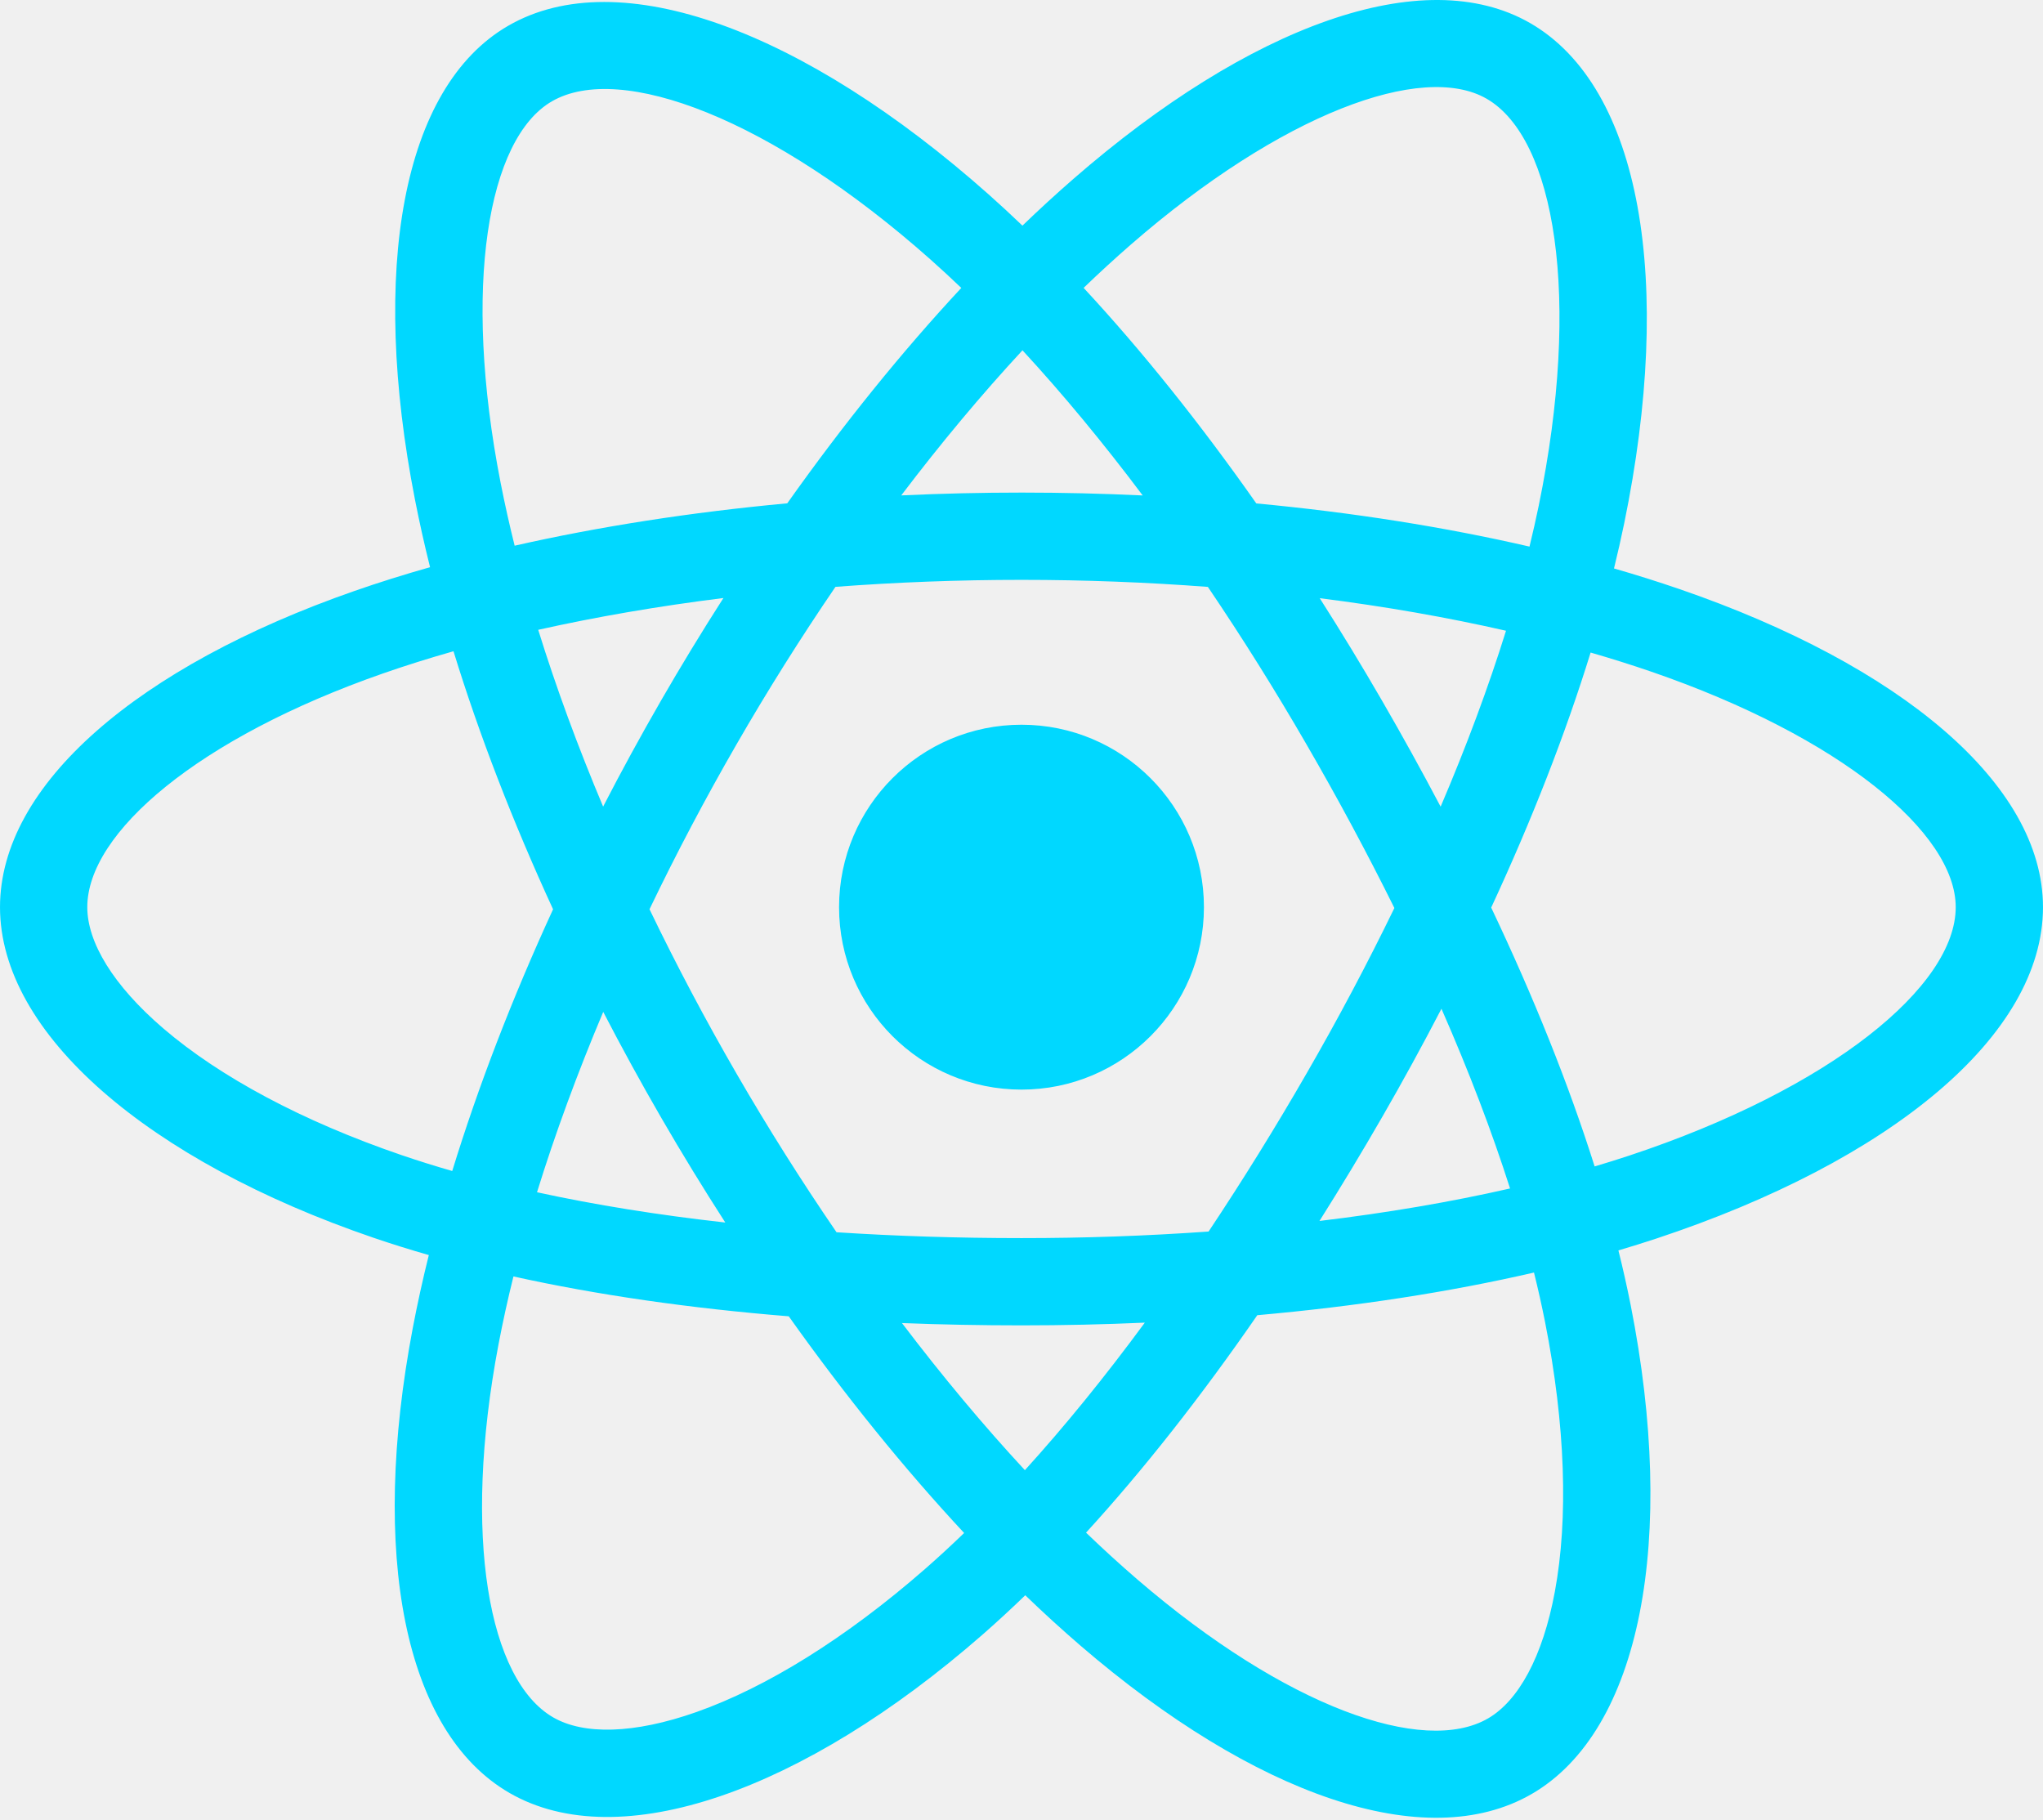
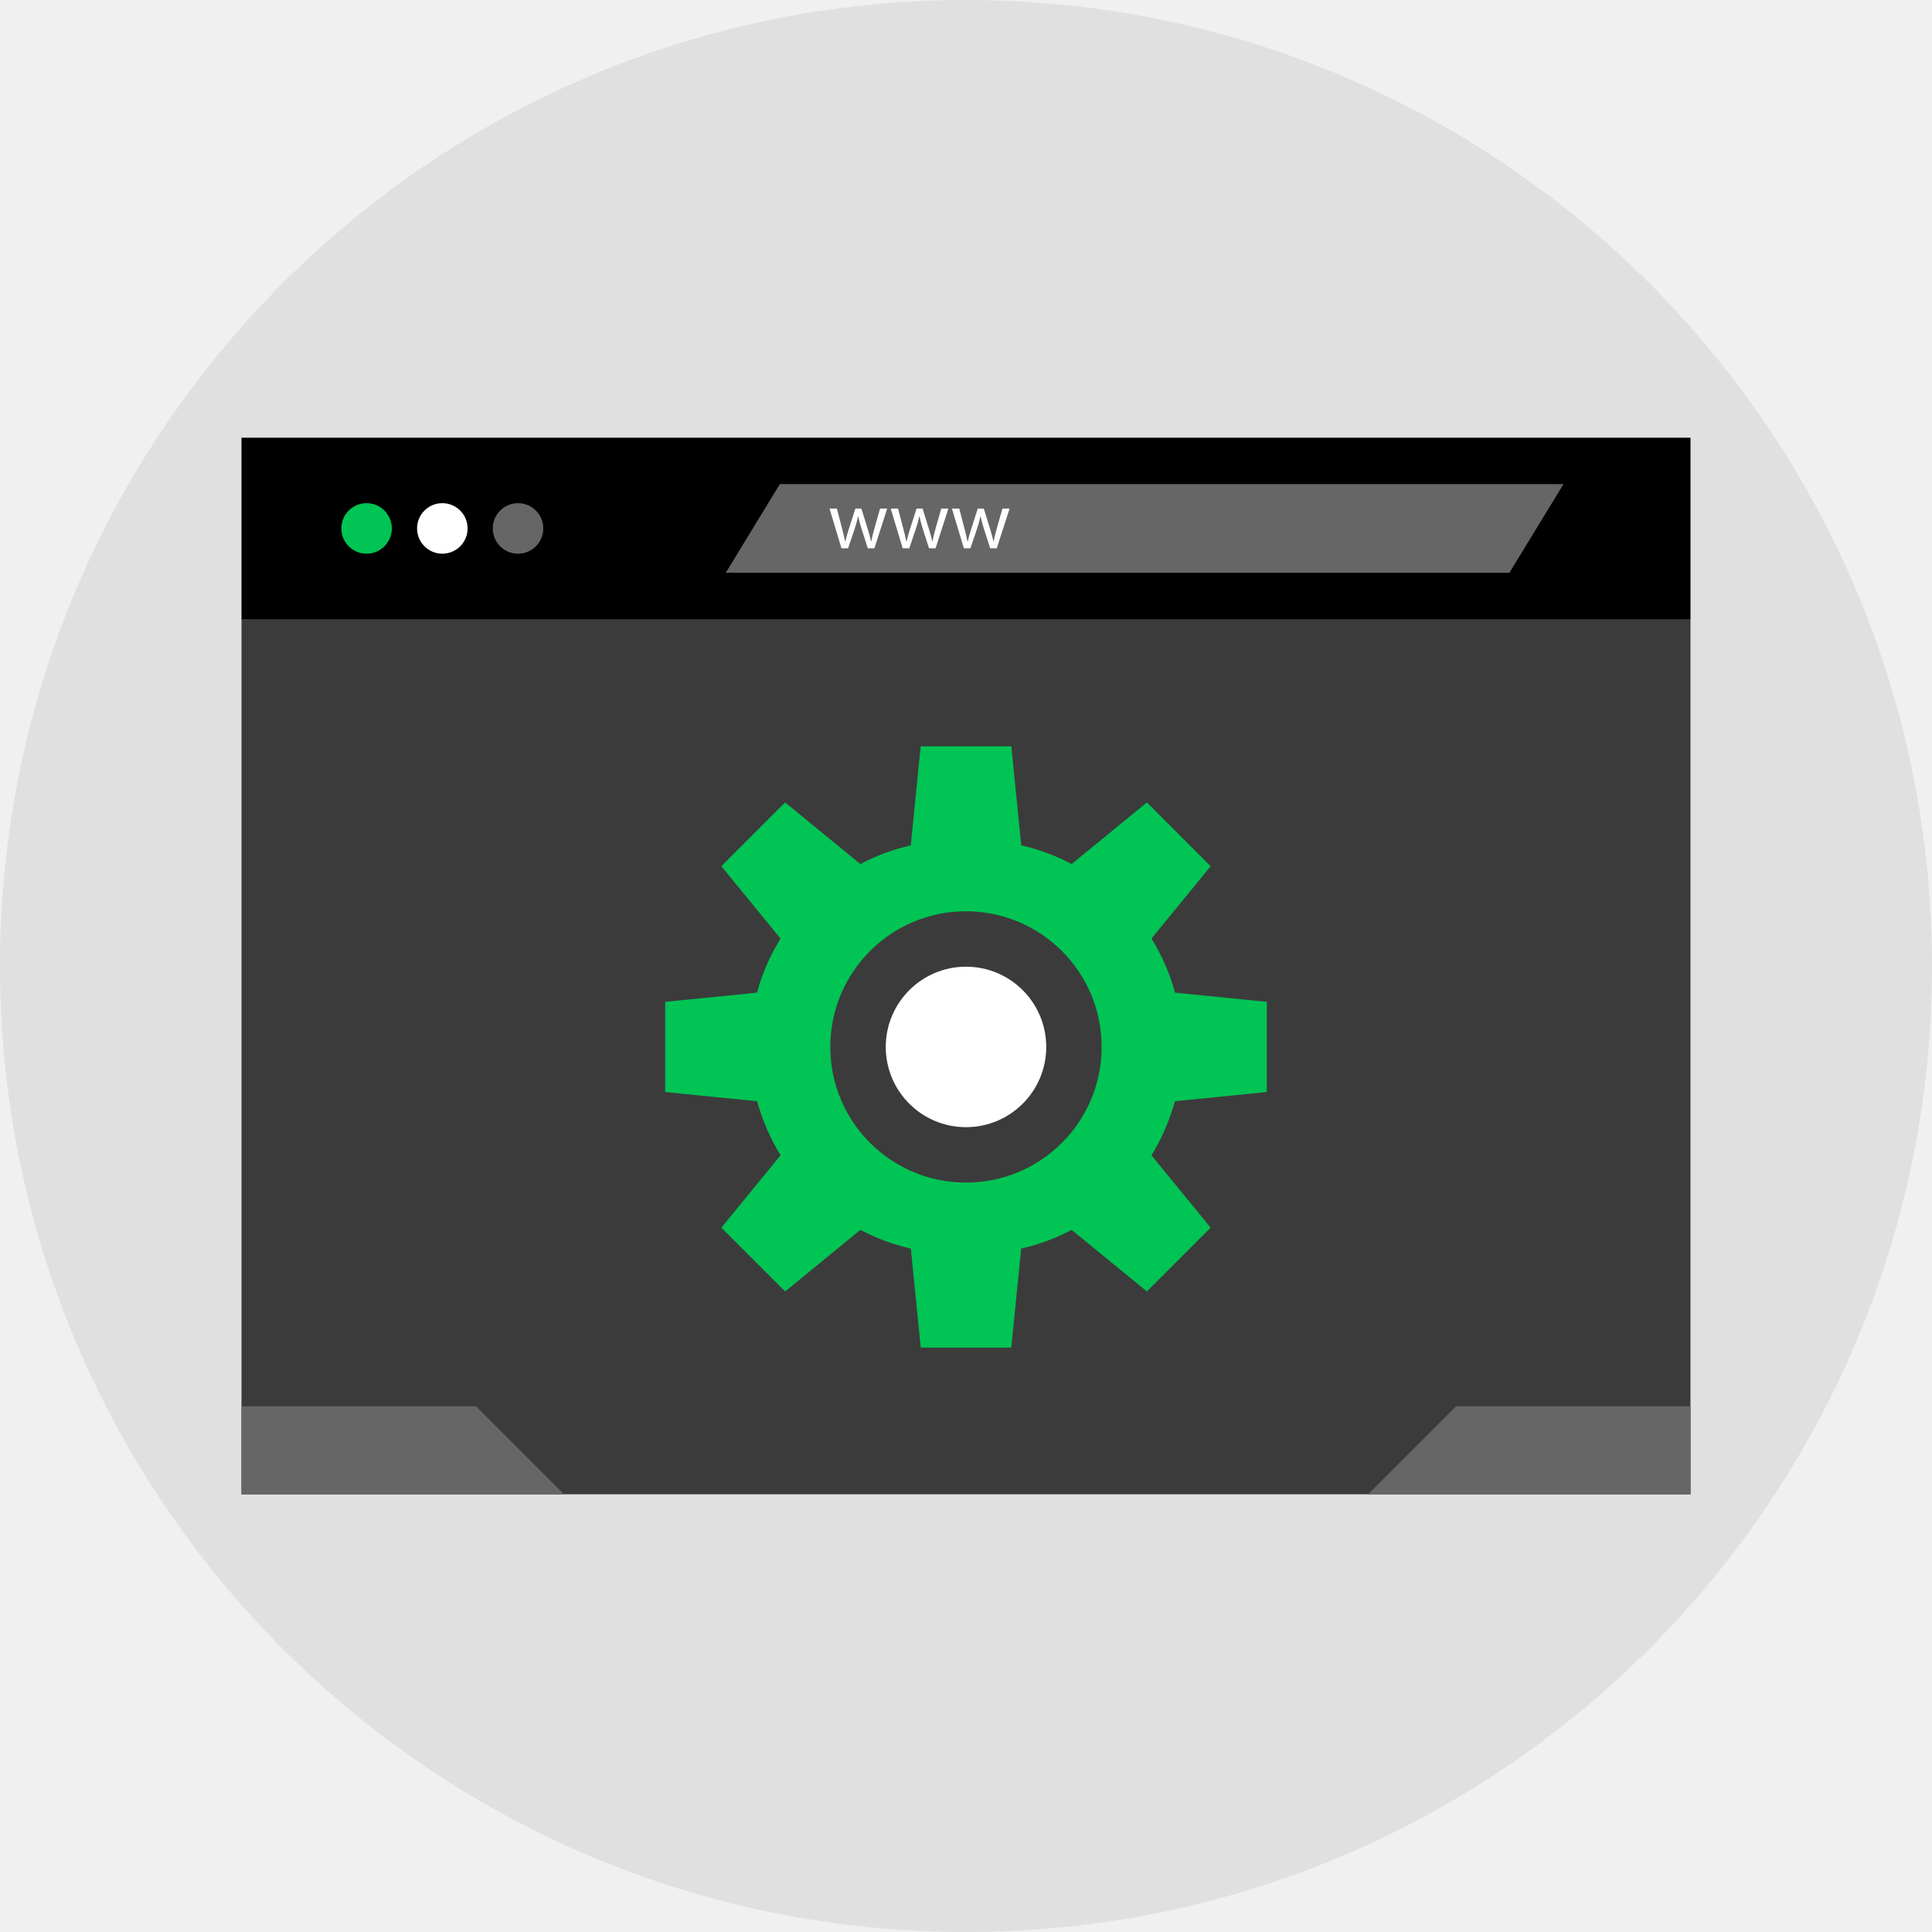
- <svg xmlns="http://www.w3.org/2000/svg" aria-hidden="true" role="img" class="iconify iconify--logos" width="35.93" height="32" preserveAspectRatio="xMidYMid meet" viewBox="0 0 256 228">
-   <path fill="#00D8FF" d="M210.483 73.824a171.49 171.49 0 0 0-8.24-2.597c.465-1.9.893-3.777 1.273-5.621c6.238-30.281 2.16-54.676-11.769-62.708c-13.355-7.7-35.196.329-57.254 19.526a171.23 171.23 0 0 0-6.375 5.848a155.866 155.866 0 0 0-4.241-3.917C100.759 3.829 77.587-4.822 63.673 3.233C50.33 10.957 46.379 33.89 51.995 62.588a170.974 170.974 0 0 0 1.892 8.48c-3.28.932-6.445 1.924-9.474 2.98C17.309 83.498 0 98.307 0 113.668c0 15.865 18.582 31.778 46.812 41.427a145.52 145.52 0 0 0 6.921 2.165a167.467 167.467 0 0 0-2.01 9.138c-5.354 28.2-1.173 50.591 12.134 58.266c13.744 7.926 36.812-.22 59.273-19.855a145.567 145.567 0 0 0 5.342-4.923a168.064 168.064 0 0 0 6.92 6.314c21.758 18.722 43.246 26.282 56.54 18.586c13.731-7.949 18.194-32.003 12.4-61.268a145.016 145.016 0 0 0-1.535-6.842c1.62-.48 3.21-.974 4.76-1.488c29.348-9.723 48.443-25.443 48.443-41.52c0-15.417-17.868-30.326-45.517-39.844Zm-6.365 70.984c-1.4.463-2.836.91-4.3 1.345c-3.24-10.257-7.612-21.163-12.963-32.432c5.106-11 9.31-21.767 12.459-31.957c2.619.758 5.16 1.557 7.61 2.4c23.69 8.156 38.14 20.213 38.14 29.504c0 9.896-15.606 22.743-40.946 31.14Zm-10.514 20.834c2.562 12.94 2.927 24.64 1.23 33.787c-1.524 8.219-4.59 13.698-8.382 15.893c-8.067 4.67-25.32-1.4-43.927-17.412a156.726 156.726 0 0 1-6.437-5.87c7.214-7.889 14.423-17.06 21.459-27.246c12.376-1.098 24.068-2.894 34.671-5.345a134.17 134.17 0 0 1 1.386 6.193ZM87.276 214.515c-7.882 2.783-14.16 2.863-17.955.675c-8.075-4.657-11.432-22.636-6.853-46.752a156.923 156.923 0 0 1 1.869-8.499c10.486 2.32 22.093 3.988 34.498 4.994c7.084 9.967 14.501 19.128 21.976 27.15a134.668 134.668 0 0 1-4.877 4.492c-9.933 8.682-19.886 14.842-28.658 17.94ZM50.35 144.747c-12.483-4.267-22.792-9.812-29.858-15.863c-6.35-5.437-9.555-10.836-9.555-15.216c0-9.322 13.897-21.212 37.076-29.293c2.813-.98 5.757-1.905 8.812-2.773c3.204 10.42 7.406 21.315 12.477 32.332c-5.137 11.18-9.399 22.249-12.634 32.792a134.718 134.718 0 0 1-6.318-1.979Zm12.378-84.26c-4.811-24.587-1.616-43.134 6.425-47.789c8.564-4.958 27.502 2.111 47.463 19.835a144.318 144.318 0 0 1 3.841 3.545c-7.438 7.987-14.787 17.08-21.808 26.988c-12.04 1.116-23.565 2.908-34.161 5.309a160.342 160.342 0 0 1-1.76-7.887Zm110.427 27.268a347.8 347.8 0 0 0-7.785-12.803c8.168 1.033 15.994 2.404 23.343 4.08c-2.206 7.072-4.956 14.465-8.193 22.045a381.151 381.151 0 0 0-7.365-13.322Zm-45.032-43.861c5.044 5.465 10.096 11.566 15.065 18.186a322.04 322.04 0 0 0-30.257-.006c4.974-6.559 10.069-12.652 15.192-18.18ZM82.802 87.83a323.167 323.167 0 0 0-7.227 13.238c-3.184-7.553-5.909-14.98-8.134-22.152c7.304-1.634 15.093-2.97 23.209-3.984a321.524 321.524 0 0 0-7.848 12.897Zm8.081 65.352c-8.385-.936-16.291-2.203-23.593-3.793c2.26-7.3 5.045-14.885 8.298-22.6a321.187 321.187 0 0 0 7.257 13.246c2.594 4.48 5.28 8.868 8.038 13.147Zm37.542 31.03c-5.184-5.592-10.354-11.779-15.403-18.433c4.902.192 9.899.29 14.978.29c5.218 0 10.376-.117 15.453-.343c-4.985 6.774-10.018 12.97-15.028 18.486Zm52.198-57.817c3.422 7.8 6.306 15.345 8.596 22.52c-7.422 1.694-15.436 3.058-23.88 4.071a382.417 382.417 0 0 0 7.859-13.026a347.403 347.403 0 0 0 7.425-13.565Zm-16.898 8.101a358.557 358.557 0 0 1-12.281 19.815a329.4 329.4 0 0 1-23.444.823c-7.967 0-15.716-.248-23.178-.732a310.202 310.202 0 0 1-12.513-19.846h.001a307.41 307.41 0 0 1-10.923-20.627a310.278 310.278 0 0 1 10.89-20.637l-.001.001a307.318 307.318 0 0 1 12.413-19.761c7.613-.576 15.42-.876 23.31-.876H128c7.926 0 15.743.303 23.354.883a329.357 329.357 0 0 1 12.335 19.695a358.489 358.489 0 0 1 11.036 20.54a329.472 329.472 0 0 1-11 20.722Zm22.56-122.124c8.572 4.944 11.906 24.881 6.52 51.026c-.344 1.668-.73 3.367-1.15 5.09c-10.622-2.452-22.155-4.275-34.23-5.408c-7.034-10.017-14.323-19.124-21.64-27.008a160.789 160.789 0 0 1 5.888-5.4c18.9-16.447 36.564-22.941 44.612-18.3ZM128 90.808c12.625 0 22.86 10.235 22.86 22.86s-10.235 22.86-22.86 22.86s-22.86-10.235-22.86-22.86s10.235-22.86 22.86-22.86Z" />
+ <svg xmlns="http://www.w3.org/2000/svg" version="1.1" id="Layer_1" viewBox="0 0 512 512" xml:space="preserve">
+   <circle style="fill:#E0E0E0;" cx="256" cy="256" r="256" />
+   <rect x="64" y="164" style="fill:#3B3B3B;" width="384" height="232" />
+   <rect x="64" y="116" width="384" height="48.08" />
+   <circle style="fill:#00C454;" cx="97.144" cy="140.04" r="6.696" />
+   <circle style="fill:#FFFFFF;" cx="117.224" cy="140.04" r="6.696" />
+   <g>
+     <circle style="fill:#666666;" cx="137.28" cy="140.04" r="6.696" />
+     <polygon style="fill:#666666;" points="400,151.8 192.328,151.8 206.672,128.288 414.352,128.288  " />
+   </g>
+   <g>
+     <path style="fill:#FFFFFF;" d="M221.784,134.792l1.392,5.344c0.304,1.168,0.584,2.256,0.784,3.344h0.064   c0.24-1.064,0.584-2.192,0.936-3.32l1.712-5.368h1.608l1.632,5.256c0.392,1.256,0.696,2.368,0.928,3.432h0.072   c0.168-1.064,0.456-2.168,0.808-3.408l1.504-5.28h1.888l-3.392,10.512h-1.744l-1.608-5.016c-0.368-1.176-0.672-2.216-0.928-3.464   h-0.048c-0.256,1.264-0.584,2.352-0.952,3.48l-1.696,5H223l-3.168-10.512L221.784,134.792L221.784,134.792z" />
+     <path style="fill:#FFFFFF;" d="M238,134.792l1.392,5.344c0.304,1.168,0.584,2.256,0.784,3.344h0.072   c0.232-1.064,0.584-2.192,0.928-3.32l1.72-5.368h1.608l1.624,5.256c0.392,1.256,0.696,2.368,0.936,3.432h0.064   c0.168-1.064,0.464-2.168,0.808-3.408l1.504-5.28h1.888l-3.392,10.512H246.2l-1.608-5.016c-0.368-1.176-0.672-2.216-0.936-3.464   h-0.04c-0.264,1.264-0.584,2.352-0.96,3.48l-1.696,5h-1.736l-3.168-10.512L238,134.792L238,134.792z" />
+     <path style="fill:#FFFFFF;" d="M254.216,134.792l1.392,5.344c0.304,1.168,0.584,2.256,0.784,3.344h0.072   c0.232-1.064,0.584-2.192,0.928-3.32l1.72-5.368h1.608l1.624,5.256c0.392,1.256,0.696,2.368,0.936,3.432h0.064   c0.168-1.064,0.464-2.168,0.808-3.408l1.504-5.28h1.888l-3.392,10.512h-1.736l-1.616-5.016c-0.368-1.176-0.672-2.216-0.936-3.464   h-0.04c-0.264,1.264-0.584,2.352-0.96,3.48l-1.696,5h-1.728l-3.168-10.512L254.216,134.792L254.216,134.792z" />
+   </g>
+   <g>
+     <polygon style="fill:#666666;" points="64,372.688 126.144,372.688 149.456,396 64,396  " />
+     <polygon style="fill:#666666;" points="448,372.688 385.856,372.688 362.544,396 448,396  " />
+   </g>
+   <path style="fill:#00C454;" d="M335.72,289.4v-23.904l-24.328-2.432c-1.384-5.12-3.528-9.928-6.24-14.336l15.688-19.168  l-16.904-16.904L284,228.976c-4.168-2.2-8.648-3.888-13.368-4.944l-2.624-26.256h-11.952h-0.112h-11.952l-2.624,26.256  c-4.72,1.064-9.2,2.752-13.368,4.944l-19.936-16.32L191.16,229.56l15.688,19.168c-2.72,4.408-4.856,9.216-6.24,14.336l-24.328,2.432  V289.4l24.368,2.44c1.4,5.104,3.504,9.92,6.216,14.32l-15.696,19.184l16.904,16.904l19.936-16.312  c4.176,2.2,8.656,3.88,13.376,4.944l2.624,26.256h11.952h0.096H268l2.624-26.256c4.72-1.064,9.2-2.752,13.376-4.944l19.936,16.312  l16.904-16.904l-15.696-19.184c2.712-4.4,4.816-9.216,6.216-14.32L335.72,289.4z M255.992,313.4  c-19.856,0-35.952-16.096-35.952-35.952s16.096-35.952,35.952-35.952s35.952,16.096,35.952,35.952S275.848,313.4,255.992,313.4z" />
+   <circle style="fill:#FFFFFF;" cx="256" cy="277.448" r="21.264" />
</svg>
